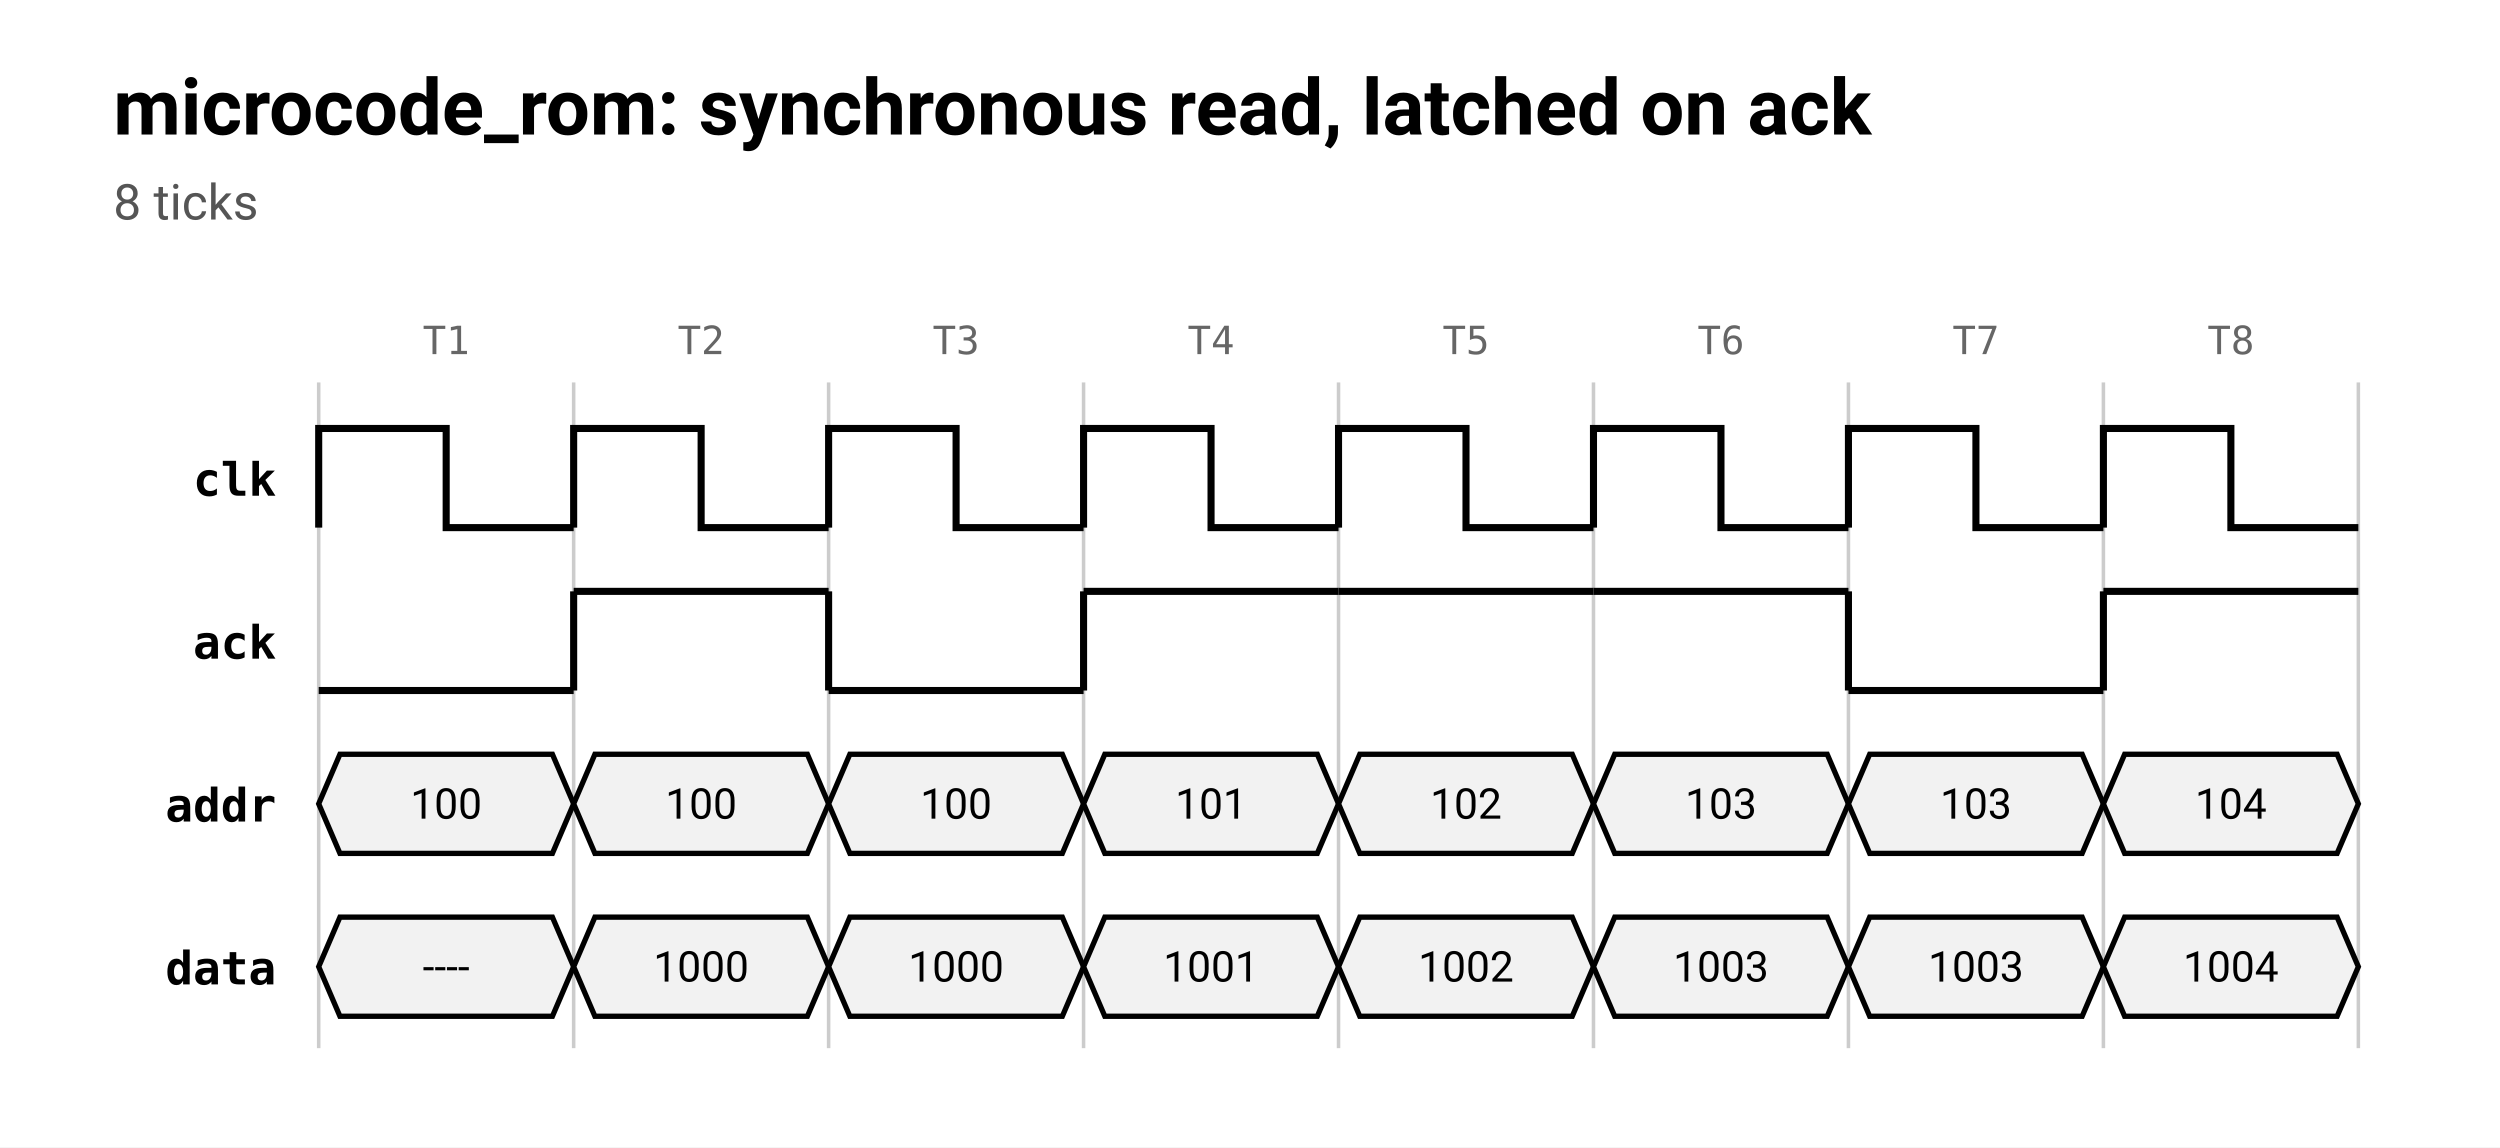
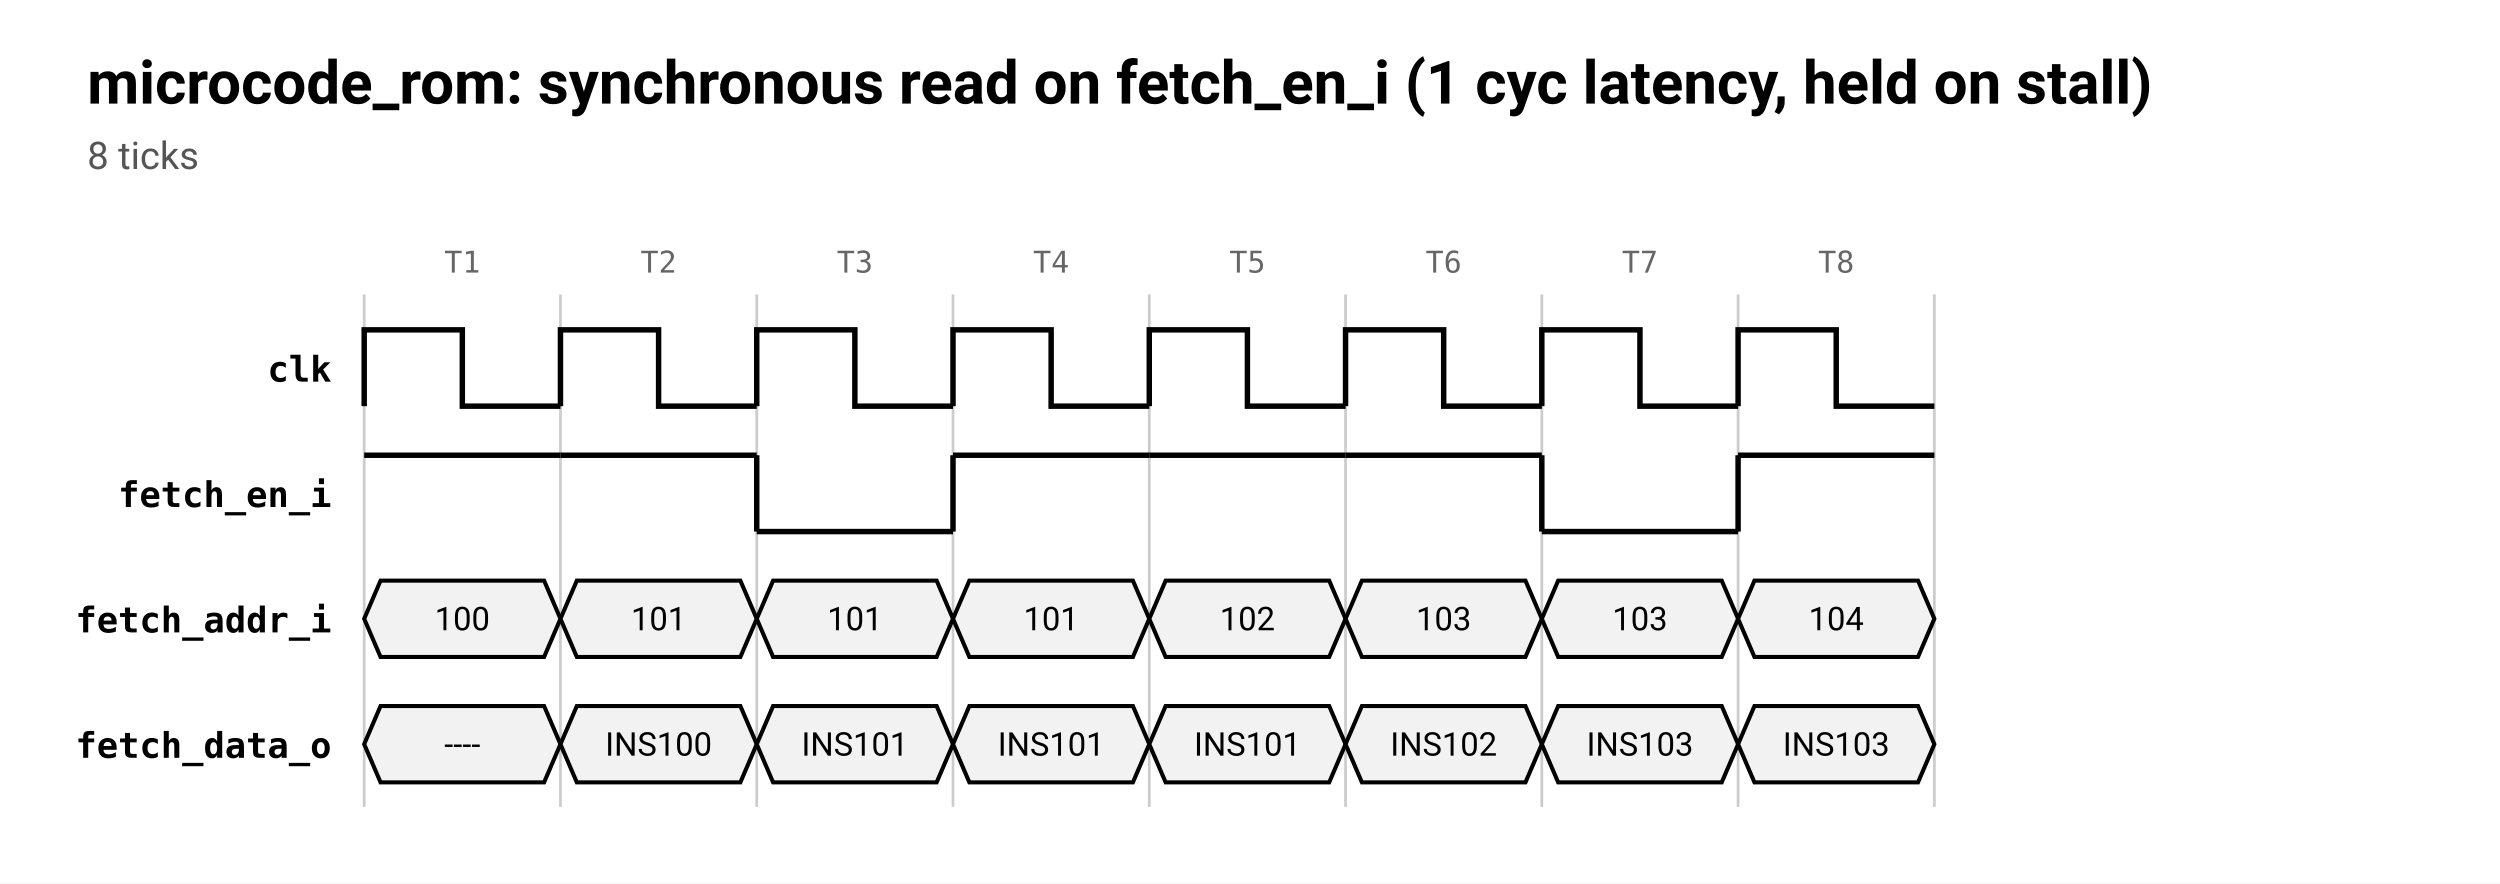
- <svg xmlns="http://www.w3.org/2000/svg" width="706" height="324" viewBox="0 0 706 324">
+ <svg xmlns="http://www.w3.org/2000/svg" width="917.1" height="324" viewBox="0 0 917.1 324">
  <defs>
    <pattern id="hatch" width="6" height="6" patternUnits="userSpaceOnUse" patternTransform="rotate(45)">
      <rect width="6" height="6" fill="#FFFFFF" />
      <line x1="0" y1="0" x2="0" y2="6" stroke="#B0B0B0" stroke-width="2" />
    </pattern>
    <pattern id="xpat" width="8" height="8" patternUnits="userSpaceOnUse">
      <rect width="8" height="8" fill="#FFFFFF" />
      <path d="M0 0L8 8M8 0L0 8" stroke="#C07070" stroke-width="1" />
    </pattern>
    <marker id="arr" viewBox="0 0 10 10" refX="9" refY="5" markerWidth="8" markerHeight="8" orient="auto">
      <path d="M0 0L10 5L0 10z" fill="#000000" />
    </marker>
  </defs>
  <style>text{font-family:-apple-system,BlinkMacSystemFont,"Segoe UI",Roboto,Helvetica,Arial,sans-serif}.m{font-family:ui-monospace,Menlo,Consolas,"DejaVu Sans Mono",monospace}</style>
-   <rect width="706" height="324" fill="#FFFFFF" />
-   <text x="32" y="38" font-size="22" font-weight="700" fill="#000000">microcode_rom: synchronous read, latched on ack</text>
+   <rect width="917.1" height="324" fill="#FFFFFF" />
+   <text x="32" y="38" font-size="22" font-weight="700" fill="#000000">microcode_rom: synchronous read on fetch_en_i (1 cyc latency, held on stall)</text>
  <text x="32" y="62" font-size="14" fill="#555555">8 ticks</text>
-   <line x1="90" y1="108" x2="90" y2="296" stroke="#CCCCCC" stroke-width="1" />
-   <text x="126" y="100" font-size="11" text-anchor="middle" fill="#666666" class="m">T1</text>
-   <line x1="162" y1="108" x2="162" y2="296" stroke="#CCCCCC" stroke-width="1" />
-   <text x="198" y="100" font-size="11" text-anchor="middle" fill="#666666" class="m">T2</text>
-   <line x1="234" y1="108" x2="234" y2="296" stroke="#CCCCCC" stroke-width="1" />
-   <text x="270" y="100" font-size="11" text-anchor="middle" fill="#666666" class="m">T3</text>
-   <line x1="306" y1="108" x2="306" y2="296" stroke="#CCCCCC" stroke-width="1" />
-   <text x="342" y="100" font-size="11" text-anchor="middle" fill="#666666" class="m">T4</text>
-   <line x1="378" y1="108" x2="378" y2="296" stroke="#CCCCCC" stroke-width="1" />
-   <text x="414" y="100" font-size="11" text-anchor="middle" fill="#666666" class="m">T5</text>
-   <line x1="450" y1="108" x2="450" y2="296" stroke="#CCCCCC" stroke-width="1" />
-   <text x="486" y="100" font-size="11" text-anchor="middle" fill="#666666" class="m">T6</text>
-   <line x1="522" y1="108" x2="522" y2="296" stroke="#CCCCCC" stroke-width="1" />
-   <text x="558" y="100" font-size="11" text-anchor="middle" fill="#666666" class="m">T7</text>
-   <line x1="594" y1="108" x2="594" y2="296" stroke="#CCCCCC" stroke-width="1" />
-   <text x="630" y="100" font-size="11" text-anchor="middle" fill="#666666" class="m">T8</text>
-   <line x1="666" y1="108" x2="666" y2="296" stroke="#CCCCCC" stroke-width="1" />
-   <text x="78" y="140" font-size="13" text-anchor="end" fill="#000000" font-weight="700" class="m">clk</text>
-   <path d="M90 149 L90 121 L126 121 L126 149 L162 149 M162 149 L162 121 L198 121 L198 149 L234 149 M234 149 L234 121 L270 121 L270 149 L306 149 M306 149 L306 121 L342 121 L342 149 L378 149 M378 149 L378 121 L414 121 L414 149 L450 149 M450 149 L450 121 L486 121 L486 149 L522 149 M522 149 L522 121 L558 121 L558 149 L594 149 M594 149 L594 121 L630 121 L630 149 L666 149" fill="none" stroke="#000000" stroke-width="2" />
-   <text x="78" y="186" font-size="13" text-anchor="end" fill="#000000" font-weight="700" class="m">ack</text>
-   <line x1="90" y1="195" x2="162" y2="195" stroke="#000000" stroke-width="2" />
-   <line x1="162" y1="167" x2="234" y2="167" stroke="#000000" stroke-width="2" />
-   <line x1="162" y1="167" x2="162" y2="195" stroke="#000000" stroke-width="2" />
-   <line x1="234" y1="195" x2="306" y2="195" stroke="#000000" stroke-width="2" />
-   <line x1="234" y1="167" x2="234" y2="195" stroke="#000000" stroke-width="2" />
-   <line x1="306" y1="167" x2="378" y2="167" stroke="#000000" stroke-width="2" />
-   <line x1="306" y1="167" x2="306" y2="195" stroke="#000000" stroke-width="2" />
-   <line x1="378" y1="167" x2="450" y2="167" stroke="#000000" stroke-width="2" />
-   <line x1="450" y1="167" x2="522" y2="167" stroke="#000000" stroke-width="2" />
-   <line x1="522" y1="195" x2="594" y2="195" stroke="#000000" stroke-width="2" />
-   <line x1="522" y1="167" x2="522" y2="195" stroke="#000000" stroke-width="2" />
-   <line x1="594" y1="167" x2="666" y2="167" stroke="#000000" stroke-width="2" />
-   <line x1="594" y1="167" x2="594" y2="195" stroke="#000000" stroke-width="2" />
-   <text x="78" y="232" font-size="13" text-anchor="end" fill="#000000" font-weight="700" class="m">addr</text>
-   <polygon points="96,213 156,213 162,227 156,241 96,241 90,227" fill="#F2F2F2" stroke="#000000" stroke-width="1.5" />
-   <text x="126" y="231.2" font-size="12" text-anchor="middle" fill="#000000">100</text>
-   <polygon points="168,213 228,213 234,227 228,241 168,241 162,227" fill="#F2F2F2" stroke="#000000" stroke-width="1.5" />
-   <text x="198" y="231.2" font-size="12" text-anchor="middle" fill="#000000">100</text>
-   <polygon points="240,213 300,213 306,227 300,241 240,241 234,227" fill="#F2F2F2" stroke="#000000" stroke-width="1.5" />
-   <text x="270" y="231.2" font-size="12" text-anchor="middle" fill="#000000">100</text>
-   <polygon points="312,213 372,213 378,227 372,241 312,241 306,227" fill="#F2F2F2" stroke="#000000" stroke-width="1.5" />
-   <text x="342" y="231.2" font-size="12" text-anchor="middle" fill="#000000">101</text>
-   <polygon points="384,213 444,213 450,227 444,241 384,241 378,227" fill="#F2F2F2" stroke="#000000" stroke-width="1.5" />
-   <text x="414" y="231.2" font-size="12" text-anchor="middle" fill="#000000">102</text>
-   <polygon points="456,213 516,213 522,227 516,241 456,241 450,227" fill="#F2F2F2" stroke="#000000" stroke-width="1.5" />
-   <text x="486" y="231.2" font-size="12" text-anchor="middle" fill="#000000">103</text>
-   <polygon points="528,213 588,213 594,227 588,241 528,241 522,227" fill="#F2F2F2" stroke="#000000" stroke-width="1.5" />
-   <text x="558" y="231.2" font-size="12" text-anchor="middle" fill="#000000">103</text>
-   <polygon points="600,213 660,213 666,227 660,241 600,241 594,227" fill="#F2F2F2" stroke="#000000" stroke-width="1.5" />
-   <text x="630" y="231.2" font-size="12" text-anchor="middle" fill="#000000">104</text>
-   <text x="78" y="278" font-size="13" text-anchor="end" fill="#000000" font-weight="700" class="m">data</text>
-   <polygon points="96,259 156,259 162,273 156,287 96,287 90,273" fill="#F2F2F2" stroke="#000000" stroke-width="1.5" />
-   <text x="126" y="277.2" font-size="12" text-anchor="middle" fill="#000000">----</text>
-   <polygon points="168,259 228,259 234,273 228,287 168,287 162,273" fill="#F2F2F2" stroke="#000000" stroke-width="1.5" />
-   <text x="198" y="277.2" font-size="12" text-anchor="middle" fill="#000000">1000</text>
-   <polygon points="240,259 300,259 306,273 300,287 240,287 234,273" fill="#F2F2F2" stroke="#000000" stroke-width="1.5" />
-   <text x="270" y="277.2" font-size="12" text-anchor="middle" fill="#000000">1000</text>
-   <polygon points="312,259 372,259 378,273 372,287 312,287 306,273" fill="#F2F2F2" stroke="#000000" stroke-width="1.5" />
-   <text x="342" y="277.2" font-size="12" text-anchor="middle" fill="#000000">1001</text>
-   <polygon points="384,259 444,259 450,273 444,287 384,287 378,273" fill="#F2F2F2" stroke="#000000" stroke-width="1.5" />
-   <text x="414" y="277.2" font-size="12" text-anchor="middle" fill="#000000">1002</text>
-   <polygon points="456,259 516,259 522,273 516,287 456,287 450,273" fill="#F2F2F2" stroke="#000000" stroke-width="1.5" />
-   <text x="486" y="277.2" font-size="12" text-anchor="middle" fill="#000000">1003</text>
-   <polygon points="528,259 588,259 594,273 588,287 528,287 522,273" fill="#F2F2F2" stroke="#000000" stroke-width="1.5" />
-   <text x="558" y="277.2" font-size="12" text-anchor="middle" fill="#000000">1003</text>
-   <polygon points="600,259 660,259 666,273 660,287 600,287 594,273" fill="#F2F2F2" stroke="#000000" stroke-width="1.5" />
-   <text x="630" y="277.2" font-size="12" text-anchor="middle" fill="#000000">1004</text>
+   <line x1="133.6" y1="108" x2="133.6" y2="296" stroke="#CCCCCC" stroke-width="1" />
+   <text x="169.6" y="100" font-size="11" text-anchor="middle" fill="#666666" class="m">T1</text>
+   <line x1="205.6" y1="108" x2="205.6" y2="296" stroke="#CCCCCC" stroke-width="1" />
+   <text x="241.6" y="100" font-size="11" text-anchor="middle" fill="#666666" class="m">T2</text>
+   <line x1="277.6" y1="108" x2="277.6" y2="296" stroke="#CCCCCC" stroke-width="1" />
+   <text x="313.6" y="100" font-size="11" text-anchor="middle" fill="#666666" class="m">T3</text>
+   <line x1="349.6" y1="108" x2="349.6" y2="296" stroke="#CCCCCC" stroke-width="1" />
+   <text x="385.6" y="100" font-size="11" text-anchor="middle" fill="#666666" class="m">T4</text>
+   <line x1="421.6" y1="108" x2="421.6" y2="296" stroke="#CCCCCC" stroke-width="1" />
+   <text x="457.6" y="100" font-size="11" text-anchor="middle" fill="#666666" class="m">T5</text>
+   <line x1="493.6" y1="108" x2="493.6" y2="296" stroke="#CCCCCC" stroke-width="1" />
+   <text x="529.6" y="100" font-size="11" text-anchor="middle" fill="#666666" class="m">T6</text>
+   <line x1="565.6" y1="108" x2="565.6" y2="296" stroke="#CCCCCC" stroke-width="1" />
+   <text x="601.6" y="100" font-size="11" text-anchor="middle" fill="#666666" class="m">T7</text>
+   <line x1="637.6" y1="108" x2="637.6" y2="296" stroke="#CCCCCC" stroke-width="1" />
+   <text x="673.6" y="100" font-size="11" text-anchor="middle" fill="#666666" class="m">T8</text>
+   <line x1="709.6" y1="108" x2="709.6" y2="296" stroke="#CCCCCC" stroke-width="1" />
+   <text x="121.6" y="140" font-size="13" text-anchor="end" fill="#000000" font-weight="700" class="m">clk</text>
+   <path d="M133.6 149 L133.6 121 L169.6 121 L169.6 149 L205.6 149 M205.6 149 L205.6 121 L241.6 121 L241.6 149 L277.6 149 M277.6 149 L277.6 121 L313.6 121 L313.6 149 L349.6 149 M349.6 149 L349.6 121 L385.6 121 L385.6 149 L421.6 149 M421.6 149 L421.6 121 L457.6 121 L457.6 149 L493.6 149 M493.6 149 L493.6 121 L529.6 121 L529.6 149 L565.6 149 M565.6 149 L565.6 121 L601.6 121 L601.6 149 L637.6 149 M637.6 149 L637.6 121 L673.6 121 L673.6 149 L709.6 149" fill="none" stroke="#000000" stroke-width="2" />
+   <text x="121.6" y="186" font-size="13" text-anchor="end" fill="#000000" font-weight="700" class="m">fetch_en_i</text>
+   <line x1="133.6" y1="167" x2="205.6" y2="167" stroke="#000000" stroke-width="2" />
+   <line x1="205.6" y1="167" x2="277.6" y2="167" stroke="#000000" stroke-width="2" />
+   <line x1="277.6" y1="195" x2="349.6" y2="195" stroke="#000000" stroke-width="2" />
+   <line x1="277.6" y1="167" x2="277.6" y2="195" stroke="#000000" stroke-width="2" />
+   <line x1="349.6" y1="167" x2="421.6" y2="167" stroke="#000000" stroke-width="2" />
+   <line x1="349.6" y1="167" x2="349.6" y2="195" stroke="#000000" stroke-width="2" />
+   <line x1="421.6" y1="167" x2="493.6" y2="167" stroke="#000000" stroke-width="2" />
+   <line x1="493.6" y1="167" x2="565.6" y2="167" stroke="#000000" stroke-width="2" />
+   <line x1="565.6" y1="195" x2="637.6" y2="195" stroke="#000000" stroke-width="2" />
+   <line x1="565.6" y1="167" x2="565.6" y2="195" stroke="#000000" stroke-width="2" />
+   <line x1="637.6" y1="167" x2="709.6" y2="167" stroke="#000000" stroke-width="2" />
+   <line x1="637.6" y1="167" x2="637.6" y2="195" stroke="#000000" stroke-width="2" />
+   <text x="121.6" y="232" font-size="13" text-anchor="end" fill="#000000" font-weight="700" class="m">fetch_addr_i</text>
+   <polygon points="139.6,213 199.6,213 205.6,227 199.6,241 139.6,241 133.6,227" fill="#F2F2F2" stroke="#000000" stroke-width="1.5" />
+   <text x="169.6" y="231.2" font-size="12" text-anchor="middle" fill="#000000">100</text>
+   <polygon points="211.6,213 271.6,213 277.6,227 271.6,241 211.6,241 205.6,227" fill="#F2F2F2" stroke="#000000" stroke-width="1.5" />
+   <text x="241.6" y="231.2" font-size="12" text-anchor="middle" fill="#000000">101</text>
+   <polygon points="283.6,213 343.6,213 349.6,227 343.6,241 283.6,241 277.6,227" fill="#F2F2F2" stroke="#000000" stroke-width="1.5" />
+   <text x="313.6" y="231.2" font-size="12" text-anchor="middle" fill="#000000">101</text>
+   <polygon points="355.6,213 415.6,213 421.6,227 415.6,241 355.6,241 349.6,227" fill="#F2F2F2" stroke="#000000" stroke-width="1.5" />
+   <text x="385.6" y="231.2" font-size="12" text-anchor="middle" fill="#000000">101</text>
+   <polygon points="427.6,213 487.6,213 493.6,227 487.6,241 427.6,241 421.6,227" fill="#F2F2F2" stroke="#000000" stroke-width="1.5" />
+   <text x="457.6" y="231.2" font-size="12" text-anchor="middle" fill="#000000">102</text>
+   <polygon points="499.6,213 559.6,213 565.6,227 559.6,241 499.6,241 493.6,227" fill="#F2F2F2" stroke="#000000" stroke-width="1.5" />
+   <text x="529.6" y="231.2" font-size="12" text-anchor="middle" fill="#000000">103</text>
+   <polygon points="571.6,213 631.6,213 637.6,227 631.6,241 571.6,241 565.6,227" fill="#F2F2F2" stroke="#000000" stroke-width="1.5" />
+   <text x="601.6" y="231.2" font-size="12" text-anchor="middle" fill="#000000">103</text>
+   <polygon points="643.6,213 703.6,213 709.6,227 703.6,241 643.6,241 637.6,227" fill="#F2F2F2" stroke="#000000" stroke-width="1.5" />
+   <text x="673.6" y="231.2" font-size="12" text-anchor="middle" fill="#000000">104</text>
+   <text x="121.6" y="278" font-size="13" text-anchor="end" fill="#000000" font-weight="700" class="m">fetch_data_o</text>
+   <polygon points="139.6,259 199.6,259 205.6,273 199.6,287 139.6,287 133.6,273" fill="#F2F2F2" stroke="#000000" stroke-width="1.5" />
+   <text x="169.6" y="277.2" font-size="12" text-anchor="middle" fill="#000000">----</text>
+   <polygon points="211.6,259 271.6,259 277.6,273 271.6,287 211.6,287 205.6,273" fill="#F2F2F2" stroke="#000000" stroke-width="1.5" />
+   <text x="241.6" y="277.2" font-size="12" text-anchor="middle" fill="#000000">INS100</text>
+   <polygon points="283.6,259 343.6,259 349.6,273 343.6,287 283.6,287 277.6,273" fill="#F2F2F2" stroke="#000000" stroke-width="1.5" />
+   <text x="313.6" y="277.2" font-size="12" text-anchor="middle" fill="#000000">INS101</text>
+   <polygon points="355.6,259 415.6,259 421.6,273 415.6,287 355.6,287 349.6,273" fill="#F2F2F2" stroke="#000000" stroke-width="1.5" />
+   <text x="385.6" y="277.2" font-size="12" text-anchor="middle" fill="#000000">INS101</text>
+   <polygon points="427.6,259 487.6,259 493.6,273 487.6,287 427.6,287 421.6,273" fill="#F2F2F2" stroke="#000000" stroke-width="1.5" />
+   <text x="457.6" y="277.2" font-size="12" text-anchor="middle" fill="#000000">INS101</text>
+   <polygon points="499.6,259 559.6,259 565.6,273 559.6,287 499.6,287 493.6,273" fill="#F2F2F2" stroke="#000000" stroke-width="1.5" />
+   <text x="529.6" y="277.2" font-size="12" text-anchor="middle" fill="#000000">INS102</text>
+   <polygon points="571.6,259 631.6,259 637.6,273 631.6,287 571.6,287 565.6,273" fill="#F2F2F2" stroke="#000000" stroke-width="1.5" />
+   <text x="601.6" y="277.2" font-size="12" text-anchor="middle" fill="#000000">INS103</text>
+   <polygon points="643.6,259 703.6,259 709.6,273 703.6,287 643.6,287 637.6,273" fill="#F2F2F2" stroke="#000000" stroke-width="1.5" />
+   <text x="673.6" y="277.2" font-size="12" text-anchor="middle" fill="#000000">INS103</text>
</svg>
